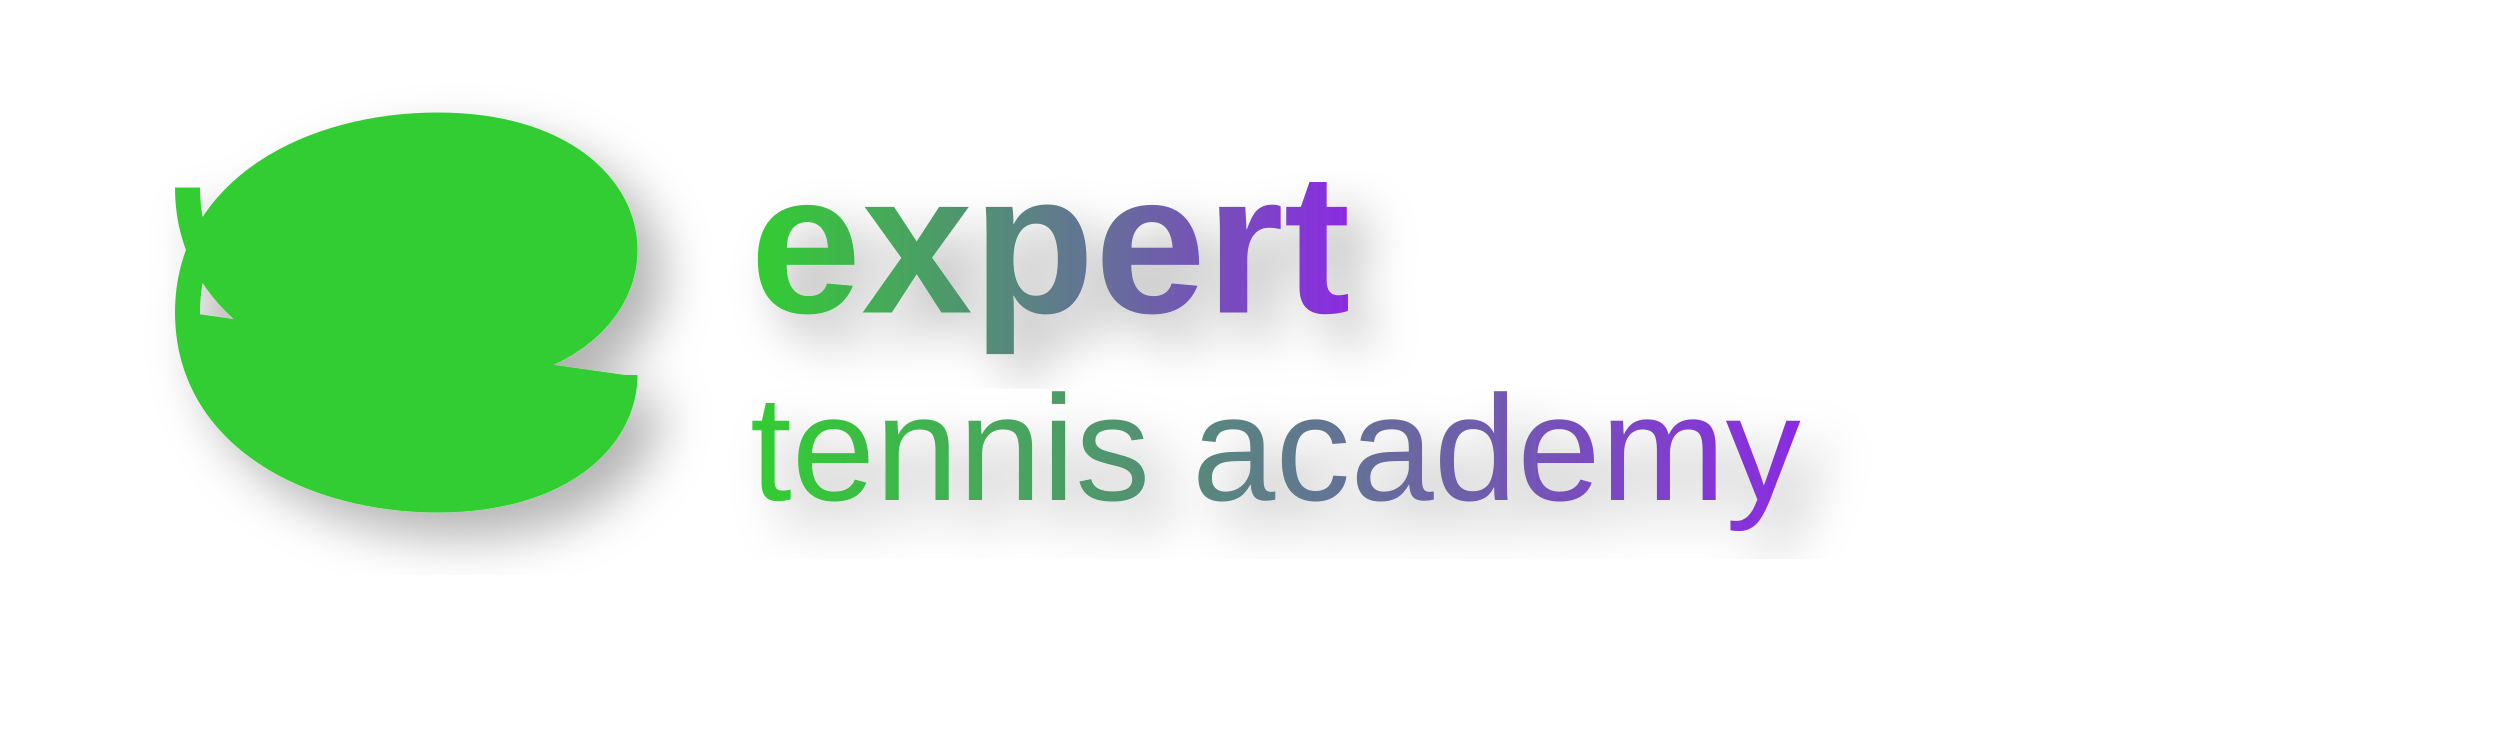
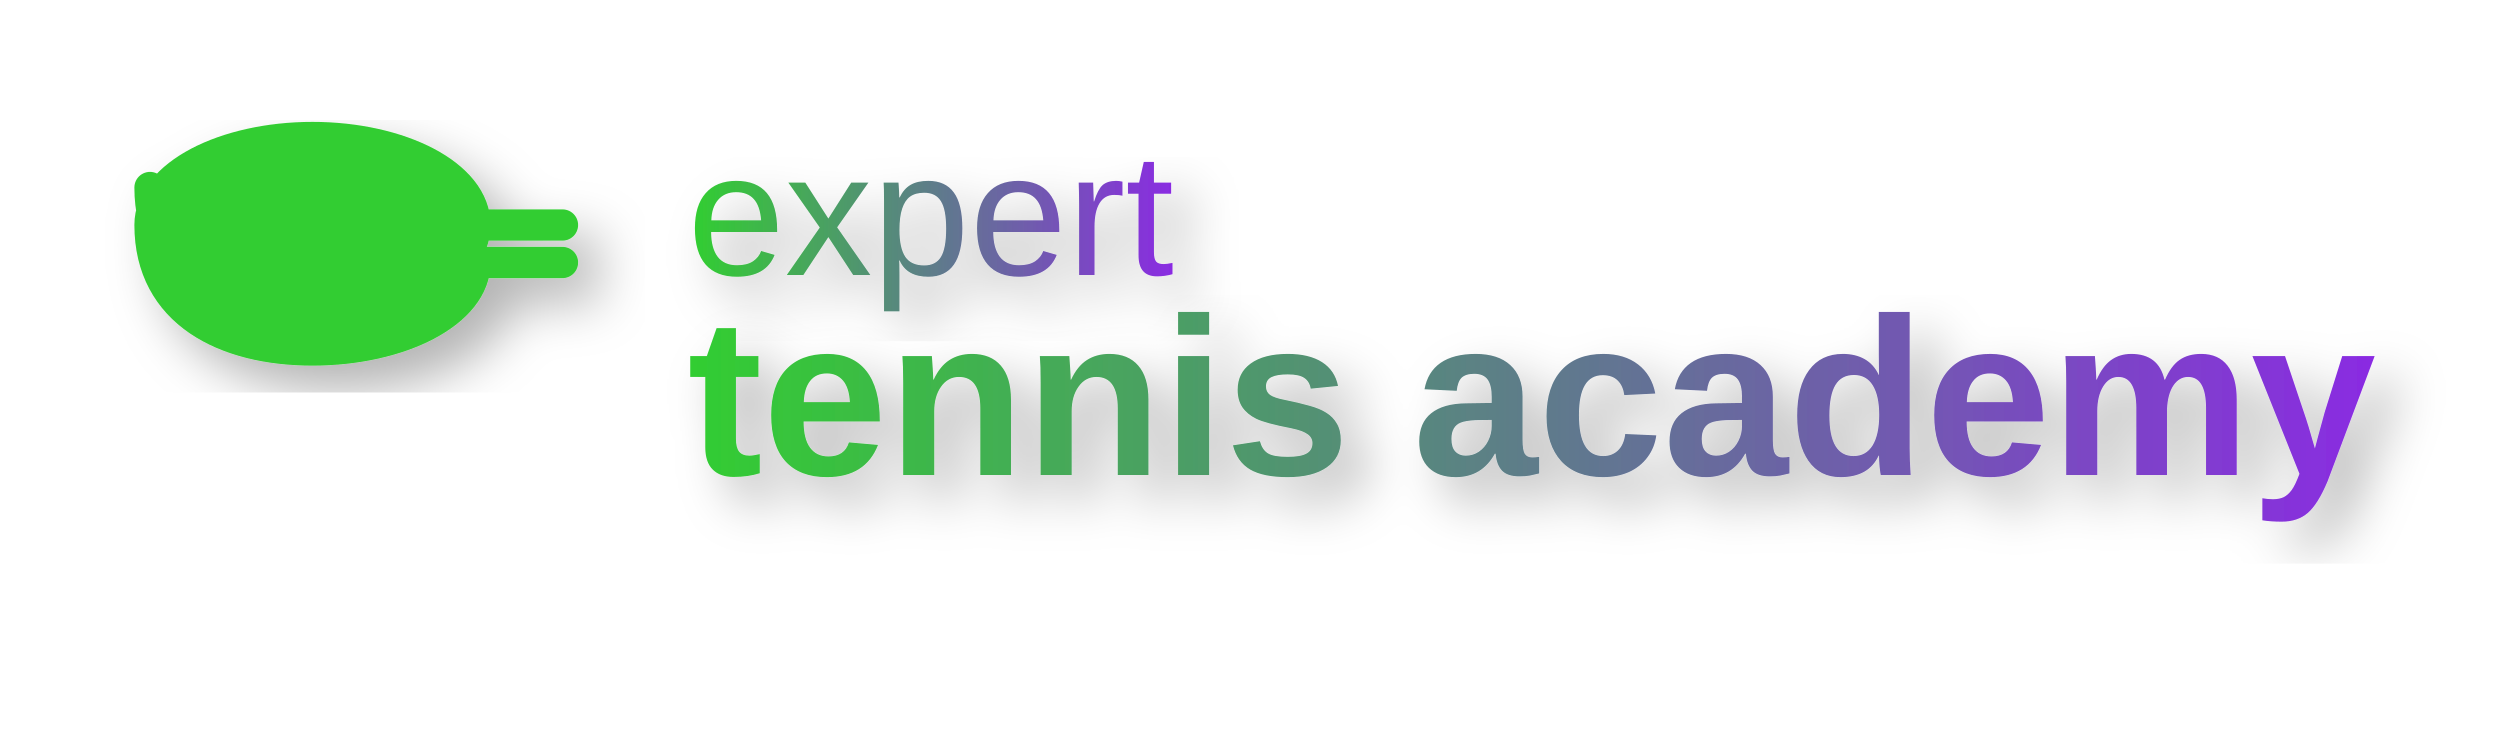
<svg xmlns="http://www.w3.org/2000/svg" width="200" height="60" viewBox="0 0 200 60">
  <defs>
    <linearGradient id="textGradient" x1="0%" y1="0%" x2="100%" y2="0%">
      <stop offset="0%" style="stop-color:#32CD32;stop-opacity:1" />
      <stop offset="100%" style="stop-color:#8A2BE2;stop-opacity:1" />
    </linearGradient>
    <filter id="dropShadow" x="-20%" y="-20%" width="140%" height="140%">
      <feDropShadow dx="2" dy="2" stdDeviation="2" flood-color="rgba(0,0,0,0.3)" />
    </filter>
  </defs>
-   <path d="M15 15 C15 25, 25 30, 35 30 C45 30, 50 25, 50 20 C50 15, 45 10, 35 10 C25 10, 15 15, 15 25 M15 25 C15 35, 25 40, 35 40 C45 40, 50 35, 50 30" fill="#32CD32" stroke="#32CD32" stroke-width="2" filter="url(#dropShadow)" />
-   <text x="60" y="25" font-family="Arial, sans-serif" font-size="16" font-weight="bold" fill="url(#textGradient)" filter="url(#dropShadow)">
+   <path d="M12 15 C12 22, 18 25, 25 25 C32 25, 38 22, 38 18 C38 14, 32 11, 25 11 C18 11, 12 14, 12 18 M12 18 C12 25, 18 28, 25 28 C32 28, 38 25, 38 21 M38 18 L45 18 M38 21 L45 21" fill="#32CD32" stroke="#32CD32" stroke-width="2.5" stroke-linecap="round" filter="url(#dropShadow)" />
+   <text x="55" y="22" font-family="Arial, sans-serif" font-size="14" font-weight="normal" fill="url(#textGradient)" filter="url(#dropShadow)">
    expert
  </text>
-   <text x="60" y="40" font-family="Arial, sans-serif" font-size="12" font-weight="normal" fill="url(#textGradient)" filter="url(#dropShadow)">
+   <text x="55" y="38" font-family="Arial, sans-serif" font-size="18" font-weight="bold" fill="url(#textGradient)" filter="url(#dropShadow)">
    tennis academy
  </text>
</svg>
